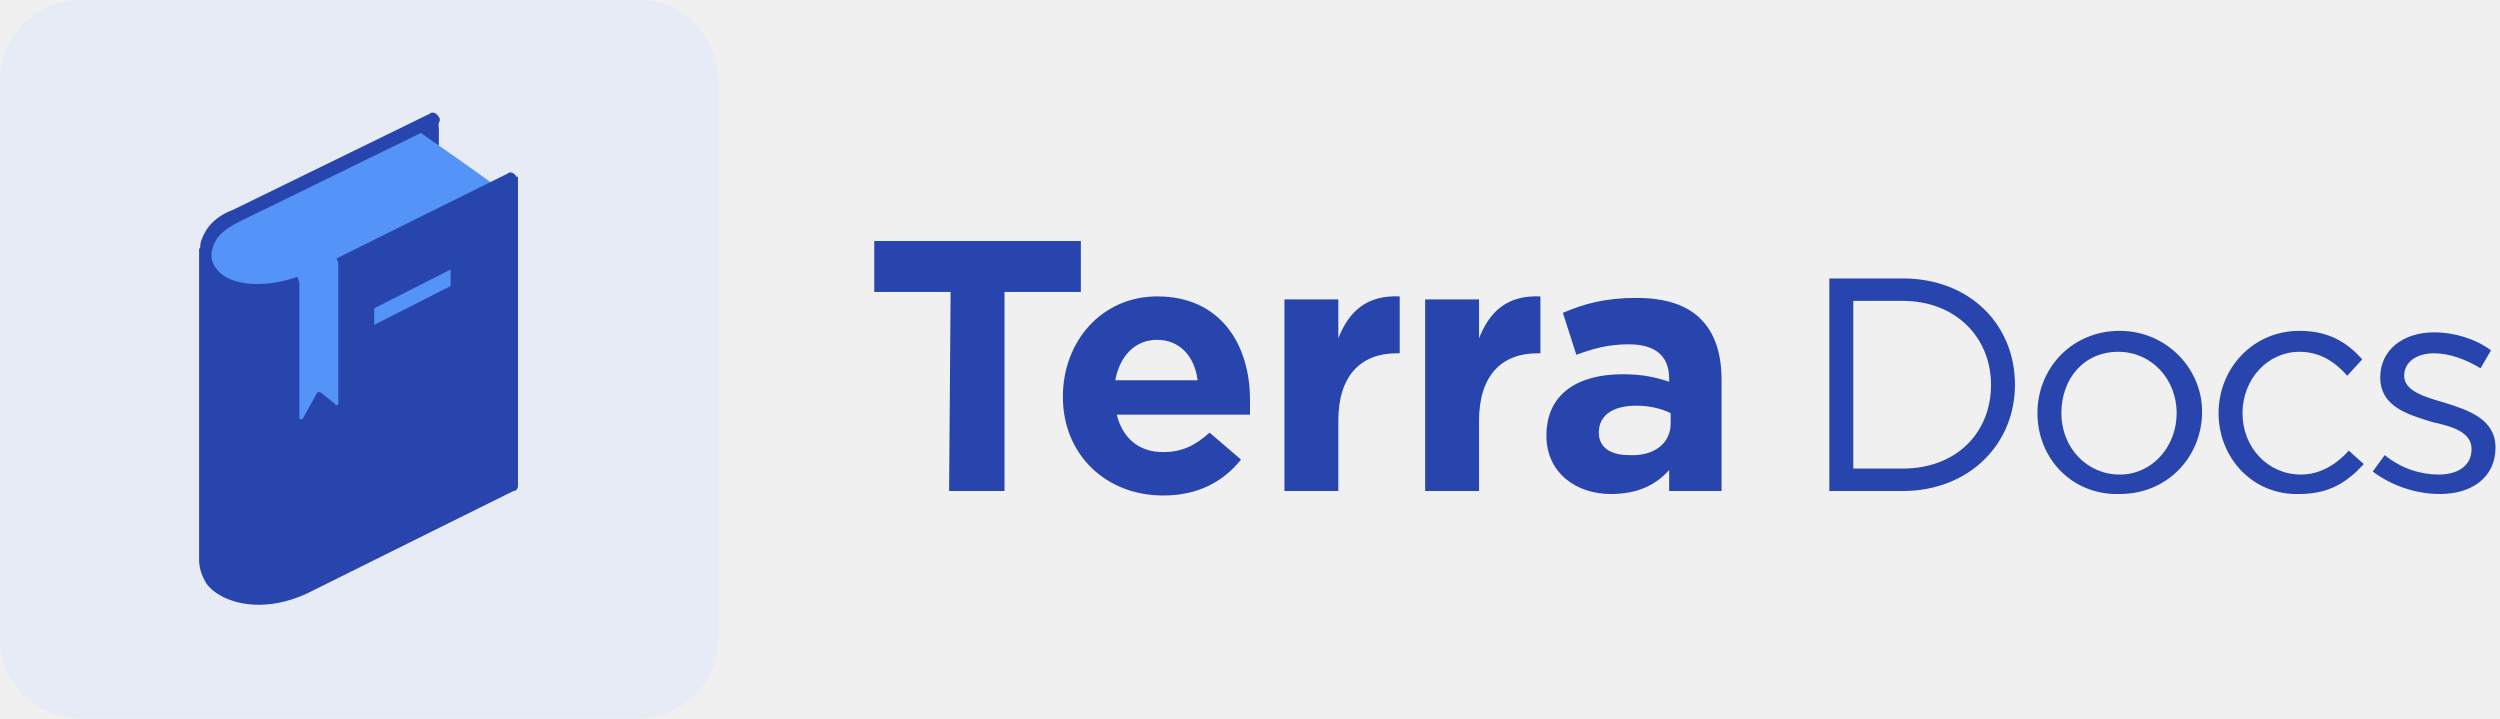
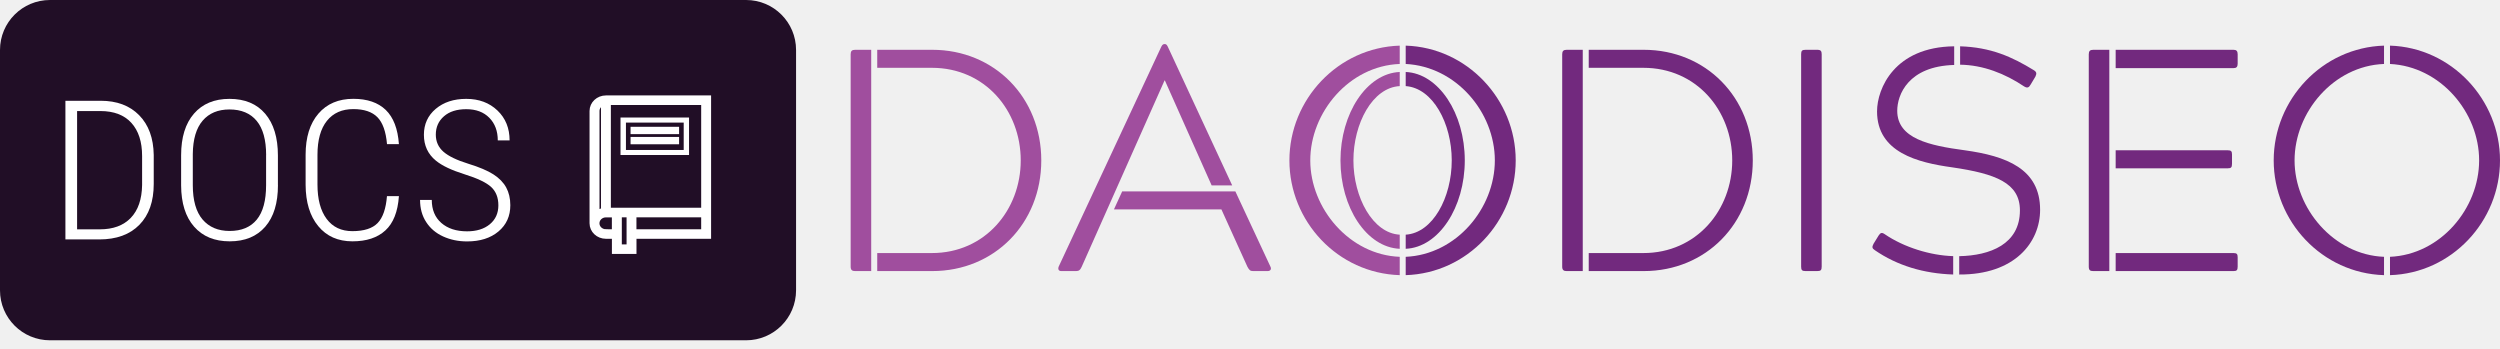
- <svg xmlns="http://www.w3.org/2000/svg" version="1.1" id="Layer_1" x="0px" y="0px" viewBox="0 0 167 48" style="enable-background:new 0 0 167 48;" xml:space="preserve">
+ <svg xmlns="http://www.w3.org/2000/svg" version="1.1" id="Layer_1" x="0px" y="0px" viewBox="0 0 552.25 77.08" style="enable-background:new 0 0 552.25 77.08;" xml:space="preserve">
  <style type="text/css">
- 	.st0{fill:#E7EBF6;}
- 	.st1{fill:#2845AE;}
- 	.st2{fill:#5493F7;}
+ 	.st0{fill:#210E26;}
+ 	.st1{fill:#A04E9E;}
+ 	.st2{fill:#72297E;}
+ 	.st3{fill:#FFFFFF;}
+ 	.st4{fill:#FFFFFF;stroke:#FFFFFF;stroke-width:0.5;stroke-miterlimit:10;}
+ 	.st5{fill:#FFFFFF;stroke:#FFFFFF;stroke-miterlimit:10;}
</style>
+   <path class="st0" d="M164.81,75.17H11.04C4.94,75.17,0,70.23,0,64.13V11.04C0,4.94,4.94,0,11.04,0h153.77  c6.1,0,11.04,4.94,11.04,11.04v53.08C175.85,70.23,170.91,75.17,164.81,75.17z" />
  <g>
-     <g>
-       <path class="st0" d="M42.6,48H5.4c-3,0-5.4-2.4-5.4-5.4V5.4C0,2.4,2.4,0,5.4,0h37.3C45.6,0,48,2.4,48,5.4v37.3    C48,45.6,45.6,48,42.6,48z" />
-       <path class="st1" d="M34.6,11.8l-21.3,4.8v20.8c0,0.6,0.2,1.1,0.5,1.6c0.6,0.8,1.9,1.4,3.5,1.4c1.1,0,2.4-0.3,3.7-1    c3.2-1.6,13.3-6.6,13.3-6.6c0.2,0,0.3-0.2,0.3-0.3C34.6,32.6,34.6,11.8,34.6,11.8z M29.3,8.5L27.7,9l1.6,1.6V8.5z" />
-       <path class="st1" d="M29.3,8v2.4L27.2,9L29.3,8z" />
-       <path class="st2" d="M28,8.8h-0.2l-12,5.8c-2.2,1.1-2.2,2.7-1.6,3.7c1,1.3,3.7,1.8,6.4,0.3c3.2-1.6,12.6-5.9,12.6-5.9    c0.2,0,0.2-0.2,0-0.2C33.3,12.5,28,8.8,28,8.8z" />
-       <path class="st1" d="M17.4,19.8c-1.6,0-2.9-0.5-3.5-1.4c-0.5-0.6-0.6-1.4-0.5-2.2c0.2-0.6,0.6-1.6,2.2-2.2l13.1-6.4    c0.2-0.2,0.5,0,0.6,0.2c0.2,0.2,0,0.5-0.2,0.6l-13.1,6.4c-1,0.5-1.6,1-1.8,1.8c-0.2,0.5,0,1.1,0.3,1.4c0.8,1.1,3.4,1.4,6.1,0.2    c3.2-1.6,13.3-6.6,13.3-6.6c0.2-0.2,0.5,0,0.6,0.2s0,0.5-0.2,0.6c-0.2,0-10.1,5.1-13.3,6.6C19.7,19.5,18.6,19.8,17.4,19.8z" />
-       <path class="st2" d="M24.2,21l6.1-3.1l0.4,0.9l-6.1,3.1L24.2,21z" />
-       <path class="st1" d="M30.1,15.4h4V21h-4V15.4z M21,17.9h4v5.6h-4V17.9z" />
-       <path class="st2" d="M21.6,16.6l0.5,0.3c0.3,0.2,0.5,0.5,0.5,0.8V27c0,0-0.2,0.2-0.2,0l-1-0.8h-0.2l-1,1.8h-0.2v-9    c0-0.3-0.2-0.6-0.3-0.8l-0.6-0.5C19.2,17.8,21.6,16.6,21.6,16.6z" />
-     </g>
-     <path class="st1" d="M63.5,19.5h-5.1v-3.4h13.8v3.4h-5.1v13.3h-3.7L63.5,19.5L63.5,19.5z M71,26.5c0-3.7,2.6-6.7,6.3-6.7   c4.3,0,6.2,3.3,6.2,6.9v1h-8.9c0.4,1.6,1.5,2.5,3.1,2.5c1.2,0,2.1-0.4,3.1-1.3l2.1,1.8c-1.2,1.5-2.9,2.4-5.2,2.4   C73.9,33.1,71,30.4,71,26.5z M80,25.4c-0.2-1.6-1.2-2.7-2.7-2.7s-2.5,1.1-2.8,2.7H80z M85.7,20h3.7v2.6c0.7-1.8,1.9-2.9,4.1-2.8   v3.8h-0.2c-2.4,0-3.9,1.5-3.9,4.5v4.7h-3.6V20H85.7z M95.2,20h3.6v2.6c0.7-1.8,1.9-2.9,4.1-2.8v3.8h-0.2c-2.4,0-3.9,1.5-3.9,4.5   v4.7h-3.6V20z M103.3,29.1c0-2.8,2.1-4.1,5.1-4.1c1.3,0,2.2,0.2,3.1,0.5v-0.2c0-1.5-0.9-2.3-2.7-2.3c-1.4,0-2.4,0.3-3.5,0.7   l-0.9-2.8c1.4-0.6,2.8-1,4.9-1c2,0,3.4,0.5,4.3,1.4c1,1,1.4,2.4,1.4,4.1v7.4h-3.5v-1.4c-0.9,1-2.1,1.6-3.9,1.6   C105.3,33,103.3,31.6,103.3,29.1z M111.6,28.3v-0.7c-0.6-0.3-1.4-0.5-2.3-0.5c-1.5,0-2.5,0.6-2.5,1.8c0,1,0.8,1.5,2,1.5   C110.5,30.5,111.6,29.6,111.6,28.3z M122.2,18.6h4.9c4.5,0,7.5,3.1,7.5,7.1s-3.1,7.1-7.5,7.1h-4.9V18.6z M123.8,20.1v11.2h3.3   c3.6,0,5.9-2.4,5.9-5.6c0-3.1-2.3-5.6-5.9-5.6H123.8z M136.1,27.6c0-3,2.3-5.5,5.5-5.5c3.1,0,5.5,2.5,5.5,5.4c0,3-2.3,5.5-5.5,5.5   C138.4,33.1,136.1,30.6,136.1,27.6z M145.4,27.6c0-2.3-1.7-4.1-3.9-4.1c-2.3,0-3.8,1.8-3.8,4.1s1.7,4.1,3.9,4.1   C143.8,31.7,145.4,29.8,145.4,27.6z M148.2,27.6c0-3,2.3-5.5,5.4-5.5c2,0,3.2,0.8,4.2,1.9l-1,1.1c-0.8-0.9-1.8-1.6-3.2-1.6   c-2.1,0-3.8,1.8-3.8,4.1s1.7,4.1,3.9,4.1c1.3,0,2.4-0.7,3.2-1.6l1,0.9c-1.1,1.2-2.3,2-4.3,2C150.5,33.1,148.2,30.6,148.2,27.6   L148.2,27.6z M158.5,31.5l0.8-1.1c1.1,0.9,2.4,1.3,3.6,1.3c1.3,0,2.2-0.6,2.2-1.7s-1.2-1.5-2.6-1.8c-1.6-0.5-3.5-1-3.5-3   c0-1.8,1.5-3,3.6-3c1.3,0,2.7,0.4,3.8,1.2l-0.7,1.2c-1-0.6-2.1-1-3.1-1c-1.2,0-2,0.6-2,1.5c0,1,1.3,1.4,2.7,1.8   c1.6,0.5,3.4,1.1,3.4,3c0,2-1.6,3.1-3.7,3.1C161.3,33,159.7,32.4,158.5,31.5z" />
+     <path class="st1" d="M192.45,59.88h-3.56c-0.63,0-0.98-0.21-0.98-0.98V11.98c0-0.7,0.28-0.98,0.98-0.98h3.56V59.88z M193.78,55.9   h12.08c11.73,0,19.62-9.5,19.62-20.46c0-11.03-7.89-20.46-19.62-20.46h-12.08V11h12.15c13.75,0,24.09,10.54,24.09,24.44   s-10.33,24.44-24.09,24.44h-12.15V55.9z" />
+     <path class="st1" d="M267.65,40.95l-10.33-23.18h-0.07L238.96,58.9c-0.35,0.77-0.63,0.98-1.26,0.98h-3.28   c-0.56,0-0.77-0.42-0.56-0.98l22.55-48.32c0.21-0.49,0.42-0.84,0.77-0.84h0.21c0.28,0,0.49,0.35,0.7,0.84l14.1,30.37H267.65z    M272.89,42.28l7.75,16.62c0.28,0.56,0,0.98-0.63,0.98h-3.21c-0.63,0-0.84-0.21-1.26-0.98l-5.73-12.64h-23.74l1.82-3.98H272.89z" />
+     <path class="st1" d="M309.2,60.78c-13.68-0.42-24.37-11.87-24.37-25.35c0-13.48,10.75-24.93,24.37-25.35v4.05   c-11.17,0.42-19.76,10.68-19.76,21.3c0,10.61,8.66,20.88,19.76,21.3V60.78z" />
+     <path class="st2" d="M349.63,59.88h-3.56c-0.63,0-0.98-0.21-0.98-0.98V11.98c0-0.7,0.28-0.98,0.98-0.98h3.56V59.88z M350.95,55.9   h12.08c11.73,0,19.62-9.5,19.62-20.46c0-11.03-7.89-20.46-19.62-20.46h-12.08V11h12.15c13.75,0,24.09,10.54,24.09,24.44   s-10.33,24.44-24.09,24.44h-12.15V55.9z" />
+     <path class="st2" d="M397.87,11.98c0-0.77,0.21-0.98,0.98-0.98h2.58c0.77,0,0.98,0.28,0.98,0.98V58.9c0,0.77-0.21,0.98-0.98,0.98   h-2.58c-0.77,0-0.98-0.21-0.98-0.98V11.98z" />
+     <path class="st2" d="M431.46,60.64c-6.49-0.21-12.36-1.96-17.32-5.38c-0.63-0.42-0.63-0.7-0.28-1.4l1.12-1.82   c0.42-0.63,0.7-0.77,1.4-0.28c4.19,2.86,10.05,4.68,15.08,4.82V60.64z M431.67,14.35c-10.12,0.28-12.57,6.56-12.57,10.12   c0,6.14,7.05,7.68,14.94,8.73c9.08,1.26,16.62,4.05,16.62,13.13c0,7.26-5.66,14.38-17.87,14.31v-4.05   c6.84-0.14,13.41-2.65,13.41-10.12c0-6.07-5.38-8.1-14.94-9.5c-7.61-1.05-16.62-3.28-16.62-12.36c0-5.03,3.84-14.24,17.04-14.38   V14.35z M432.99,10.23c6.77,0.21,11.45,2.3,16.34,5.31c0.63,0.42,0.56,0.77,0.28,1.4l-1.05,1.75c-0.35,0.63-0.7,0.84-1.4,0.42   c-4.26-2.86-9.08-4.75-14.17-4.82V10.23z" />
+     <path class="st2" d="M465.95,59.88h-3.56c-0.7,0-0.98-0.21-0.98-0.98V11.98c0-0.7,0.28-0.98,0.98-0.98h3.56V59.88z M467.35,11   h26.04c0.63,0,0.91,0.28,0.91,0.98v2.09c0,0.7-0.28,0.98-0.91,0.98h-26.04V11z M467.35,33.2h24.79c0.7,0,0.91,0.21,0.91,0.91v2.09   c0,0.77-0.21,0.98-0.91,0.98h-24.79V33.2z M467.35,55.9h26.04c0.7,0,0.91,0.21,0.91,0.91v2.09c0,0.77-0.21,0.98-0.91,0.98h-26.04   V55.9z" />
+     <path class="st2" d="M526.63,60.78c-13.69-0.42-24.37-11.87-24.37-25.35c0-13.48,10.75-24.93,24.37-25.35v4.05   c-11.17,0.42-19.76,10.68-19.76,21.3c0,10.61,8.66,20.88,19.76,21.3V60.78z M527.95,56.73c11.17-0.49,19.69-10.68,19.69-21.3   c0-10.61-8.52-20.74-19.69-21.3v-4.05c13.54,0.42,24.3,11.87,24.3,25.35c0,13.48-10.68,24.93-24.3,25.35V56.73z" />
+     <path class="st1" d="M309.2,54.96c-7.35-0.32-13.09-9.14-13.09-19.53c0-10.38,5.78-19.2,13.09-19.53v3.12   c-6,0.32-10.23,8.23-10.23,16.41c0,8.18,4.27,16.08,10.23,16.41V54.96z" />
+   </g>
+   <path class="st2" d="M310.52,51.84c6-0.38,10.17-8.23,10.17-16.41c0-8.18-4.17-15.98-10.17-16.41v-3.12  c7.28,0.32,13.05,9.15,13.05,19.53c0,10.38-5.74,19.2-13.05,19.53V51.84z" />
+   <path class="st2" d="M310.52,56.73c11.17-0.49,19.69-10.68,19.69-21.3c0-10.61-8.52-20.74-19.69-21.3v-4.05  c13.55,0.42,24.3,11.87,24.3,25.35c0,13.48-10.68,24.93-24.3,25.35V56.73z" />
+   <g>
+     <path class="st3" d="M152.21,34.24v-8.28h-15.14v8.28L152.21,34.24L152.21,34.24z M138.27,27.08h12.76v6.05h-12.76V27.08z" />
+     <rect x="139.54" y="28.26" class="st4" width="10.22" height="1.12" />
+     <rect x="139.54" y="30.5" class="st4" width="10.22" height="1.12" />
+     <path class="st5" d="M156.58,21.58h-22.73c-1.72,0-3.12,1.32-3.12,2.93c0,0,0,24.81,0,24.81c0,1.62,1.4,2.93,3.12,2.93h1.82v3.34   h4.43v-3.34h16.48L156.58,21.58z M155.39,46.39h-20.95V22.7h20.95V46.39z M133.26,22.79v23.66c-0.49,0.09-0.94,0.28-1.33,0.58   V24.52C131.93,23.71,132.49,23.03,133.26,22.79z M133.85,51.14c-1.06,0-1.93-0.81-1.93-1.81c0-0.49,0.2-0.94,0.56-1.28   c0.36-0.34,0.85-0.53,1.36-0.53h1.82v3.63H133.85z M136.86,54.49v-6.98h2.05v6.98L136.86,54.49L136.86,54.49z M155.39,51.14h-15.3   v-3.63h15.3V51.14L155.39,51.14z" />
+   </g>
+   <g>
+     <path class="st3" d="M14.45,52.89V22.26h7.78c3.58,0,6.42,1.06,8.51,3.19c2.09,2.13,3.16,5.05,3.22,8.78v6.42   c0,3.84-1.05,6.84-3.16,9c-2.11,2.16-5.07,3.24-8.88,3.24H14.45z M17.03,24.53v26.13h5.01c2.95,0,5.23-0.84,6.85-2.53   c1.62-1.69,2.45-4.11,2.5-7.25v-6.42c0-3.14-0.79-5.58-2.37-7.32s-3.87-2.61-6.86-2.61H17.03z" />
+     <path class="st3" d="M61.4,40.9c0,3.96-0.93,7.01-2.8,9.17c-1.87,2.16-4.49,3.24-7.86,3.24c-3.34,0-5.96-1.08-7.86-3.24   c-1.9-2.16-2.85-5.2-2.87-9.11v-6.67c0-3.94,0.94-7,2.83-9.18c1.89-2.18,4.51-3.27,7.85-3.27c3.39,0,6.02,1.09,7.89,3.28   c1.87,2.19,2.81,5.27,2.81,9.23V40.9z M58.79,34.25c0-3.35-0.7-5.87-2.09-7.55c-1.39-1.68-3.4-2.52-6.01-2.52   c-2.53,0-4.5,0.82-5.92,2.47c-1.42,1.65-2.15,4.11-2.18,7.39v6.86c0,3.37,0.72,5.89,2.15,7.58c1.44,1.69,3.43,2.54,5.99,2.54   c2.63,0,4.63-0.84,6-2.52c1.37-1.68,2.05-4.21,2.05-7.59V34.25z" />
+     <path class="st3" d="M88.12,43.34c-0.24,3.44-1.24,5.96-2.99,7.56c-1.75,1.61-4.18,2.41-7.28,2.41c-3.19,0-5.71-1.12-7.55-3.36   c-1.85-2.24-2.77-5.28-2.79-9.12v-6.65c0-3.86,0.94-6.88,2.82-9.07c1.88-2.19,4.46-3.28,7.72-3.28c3.08,0,5.47,0.82,7.17,2.46   c1.69,1.64,2.66,4.16,2.9,7.55h-2.63c-0.24-2.78-0.95-4.76-2.12-5.95c-1.17-1.19-2.95-1.79-5.32-1.79c-2.5,0-4.44,0.86-5.83,2.59   s-2.09,4.23-2.09,7.51v6.56c0,3.25,0.67,5.78,2.02,7.59c1.35,1.81,3.24,2.71,5.69,2.71c2.57,0,4.43-0.6,5.58-1.79   c1.15-1.19,1.84-3.18,2.06-5.95H88.12z" />
+     <path class="st3" d="M110.09,45.36c0-1.71-0.53-3.06-1.58-4.04c-1.05-0.98-3.01-1.92-5.89-2.82c-2.87-0.9-4.98-1.9-6.33-3.01   c-1.77-1.44-2.65-3.35-2.65-5.72c0-2.34,0.87-4.25,2.61-5.72c1.74-1.47,3.98-2.21,6.74-2.21c2.81,0,5.11,0.86,6.9,2.57   s2.68,3.91,2.68,6.61h-2.61c0-2.06-0.62-3.73-1.87-5s-2.94-1.9-5.09-1.9c-2.09,0-3.73,0.52-4.93,1.57c-1.2,1.04-1.8,2.4-1.8,4.05   c0,1.54,0.57,2.8,1.7,3.79c1.13,0.98,2.94,1.85,5.42,2.62c2.48,0.76,4.35,1.56,5.62,2.38c1.27,0.82,2.21,1.79,2.81,2.89   c0.6,1.11,0.91,2.41,0.91,3.91c0,2.4-0.87,4.33-2.62,5.8c-1.75,1.47-4.06,2.2-6.93,2.2c-1.94,0-3.7-0.37-5.3-1.1   s-2.84-1.79-3.74-3.18c-0.9-1.38-1.35-3.01-1.35-4.89h2.59c0,2.16,0.7,3.86,2.11,5.09s3.3,1.85,5.69,1.85   c2.09,0,3.76-0.52,5.02-1.56C109.46,48.49,110.09,47.1,110.09,45.36z" />
  </g>
</svg>
